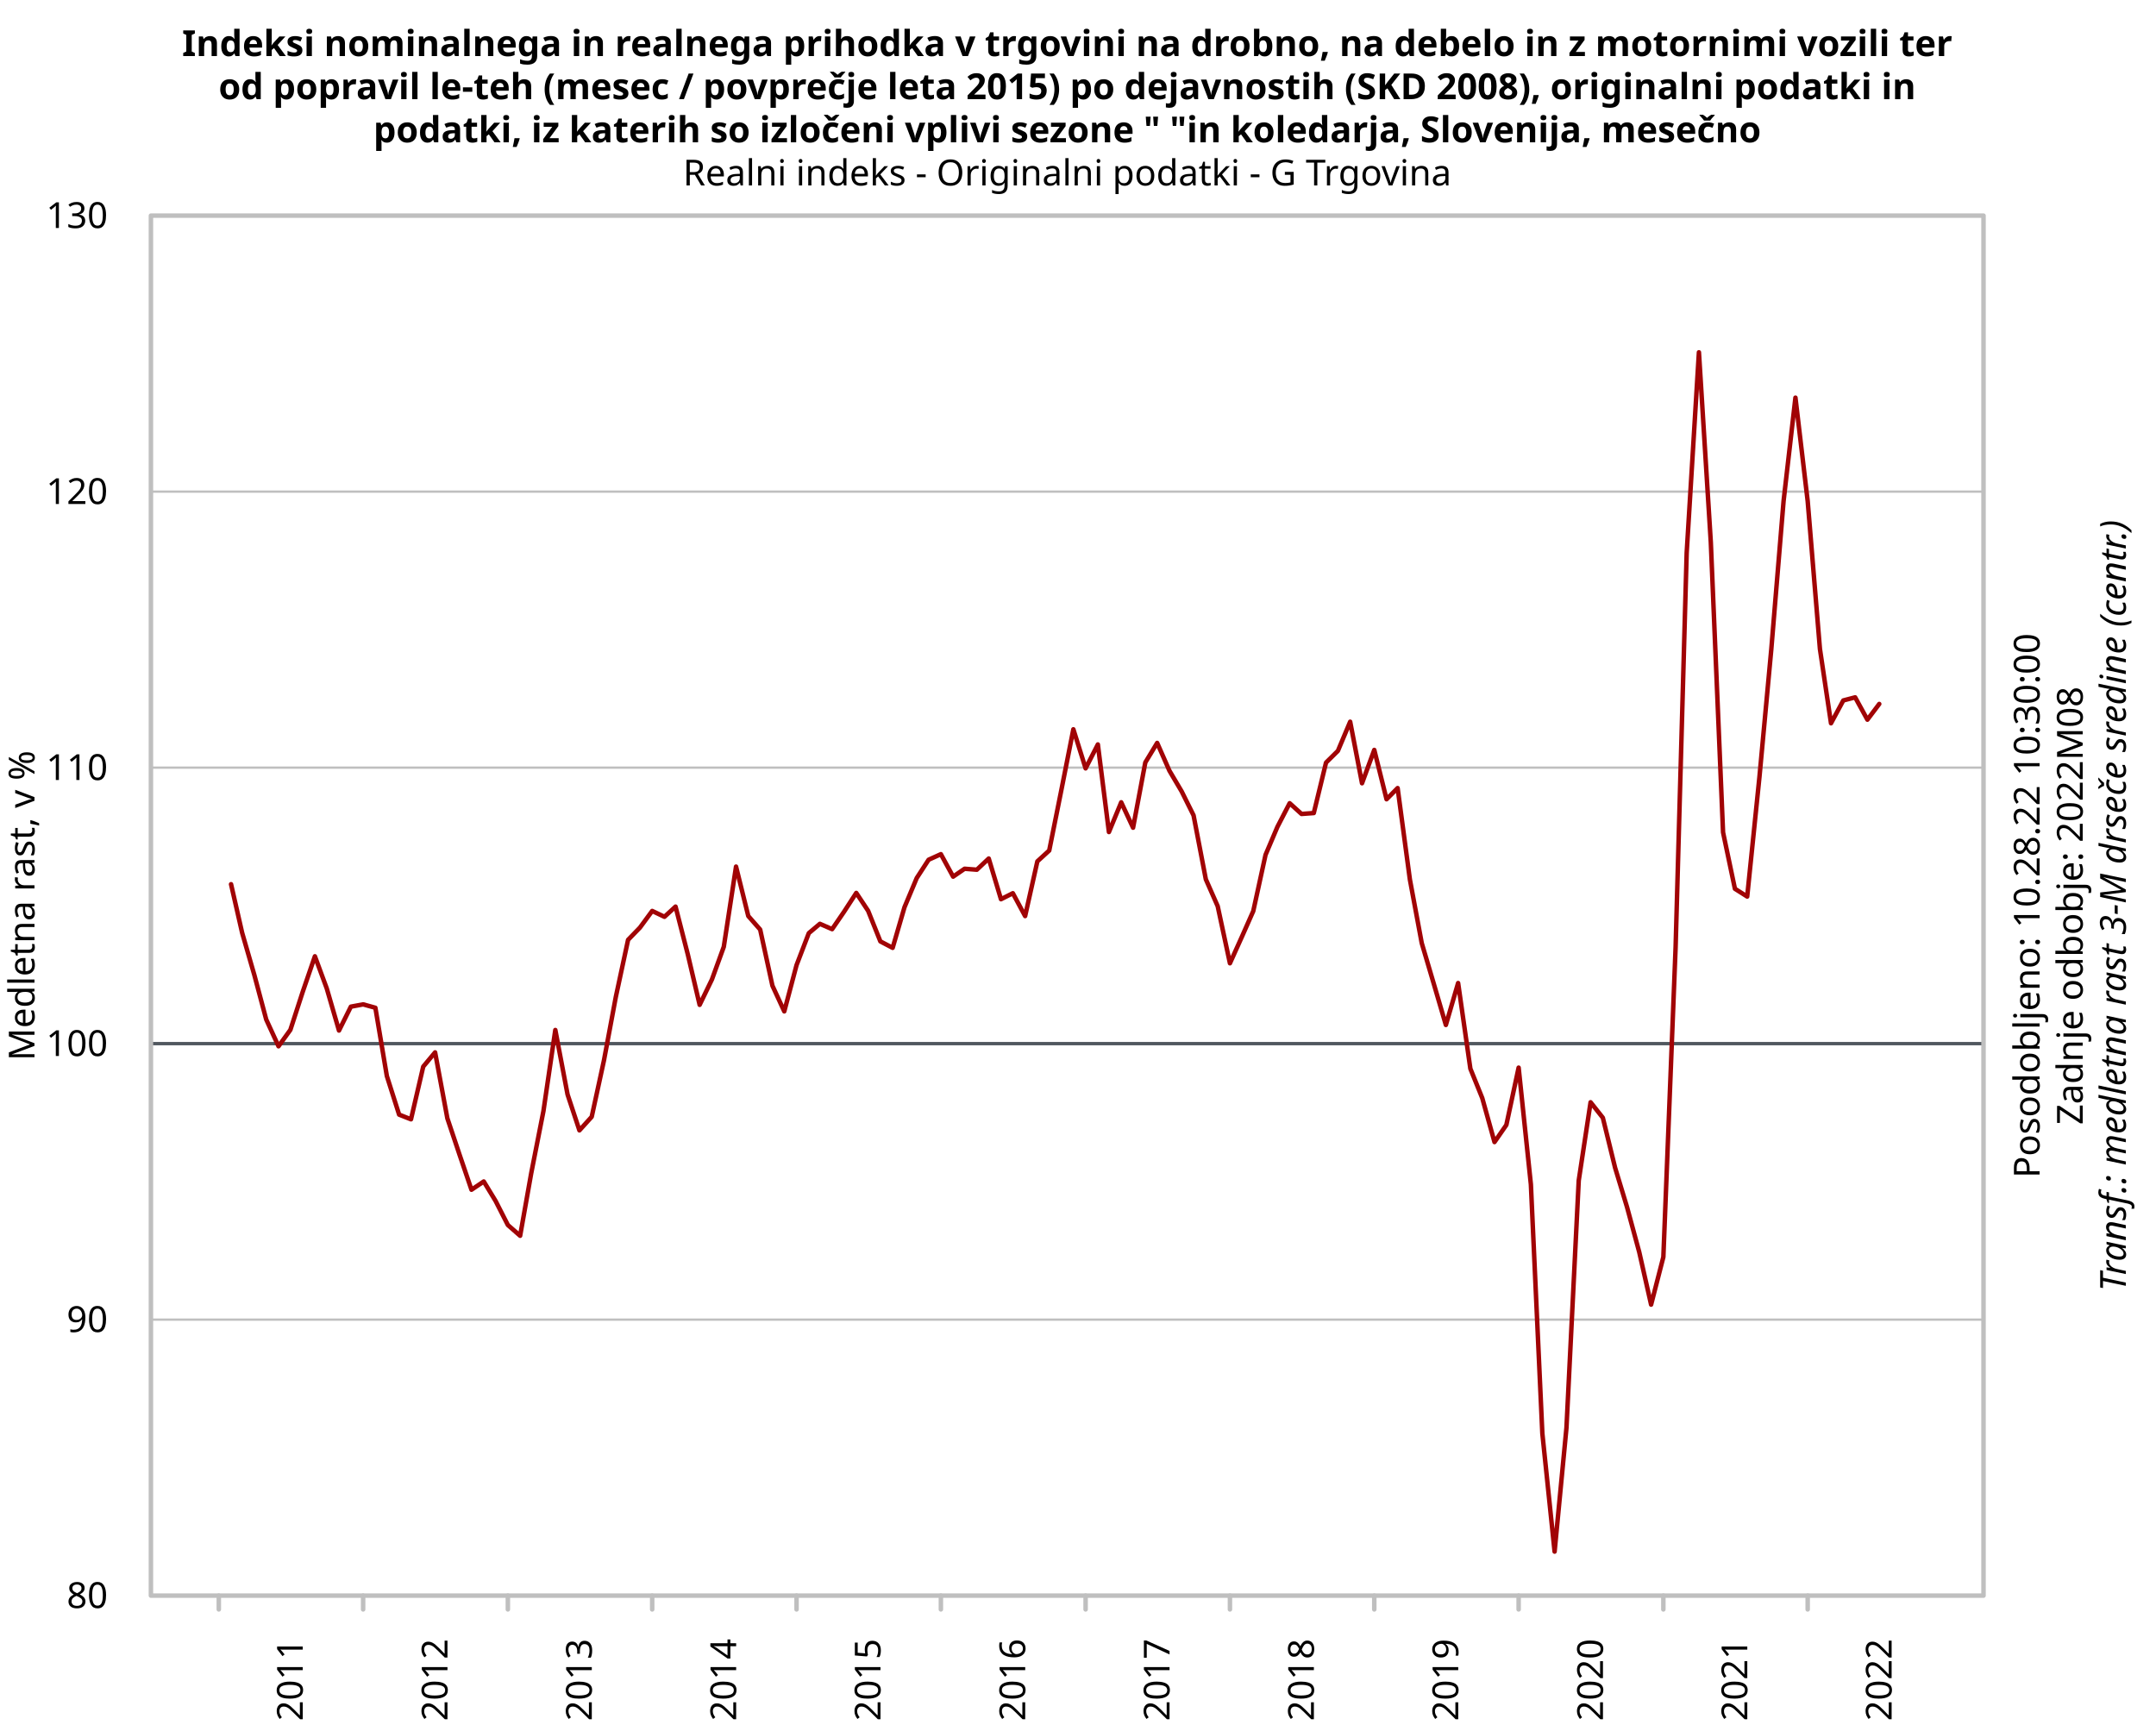
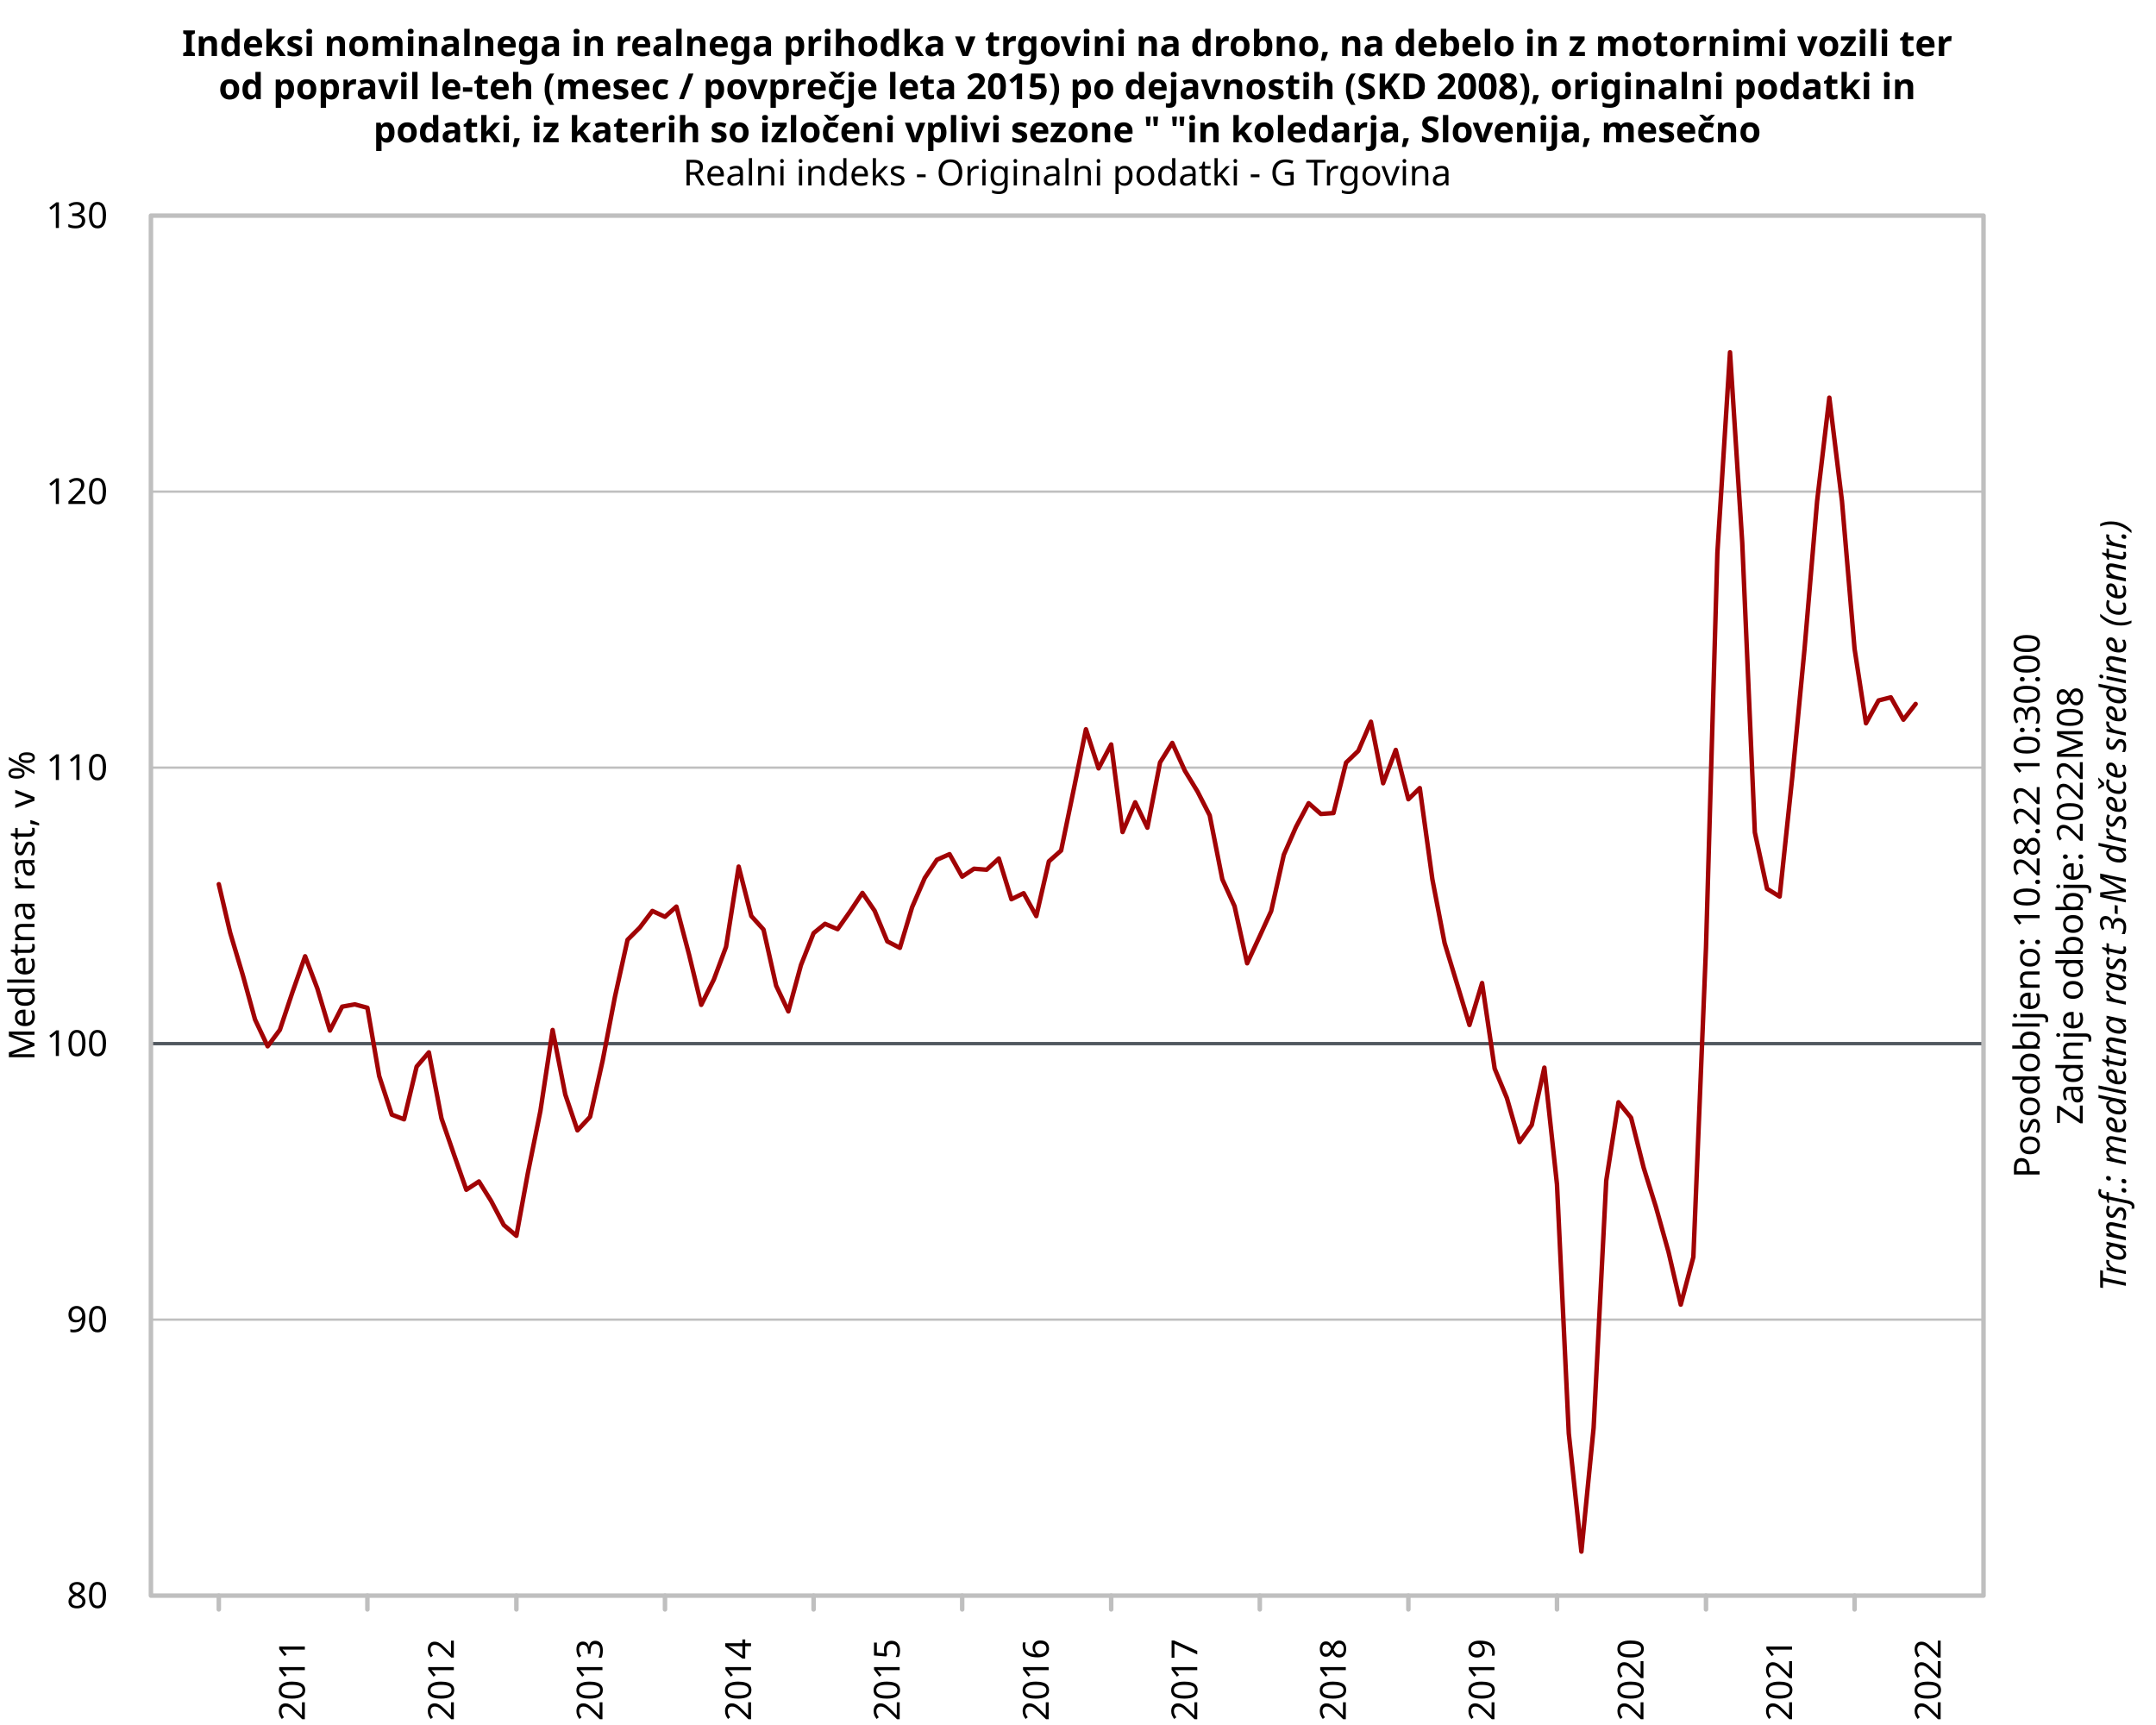
<svg xmlns="http://www.w3.org/2000/svg" class="svglite" data-engine-version="2.0" width="720.00pt" height="576.00pt" viewBox="0 0 720.00 576.00">
  <defs>
    <style type="text/css">
    .svglite line, .svglite polyline, .svglite polygon, .svglite path, .svglite rect, .svglite circle {
      fill: none;
      stroke: #000000;
      stroke-linecap: round;
      stroke-linejoin: round;
      stroke-miterlimit: 10.00;
    }
  </style>
  </defs>
  <rect width="100%" height="100%" style="stroke: none; fill: #FFFFFF;" />
  <defs>
    <clipPath id="cpMC4wMHw3MjAuMDB8MC4wMHw1NzYuMDA=">
      <rect x="0.00" y="0.00" width="720.00" height="576.00" />
    </clipPath>
  </defs>
  <g clip-path="url(#cpMC4wMHw3MjAuMDB8MC4wMHw1NzYuMDA=)">
</g>
  <defs>
    <clipPath id="cpNTAuNDB8NjYyLjQwfDcyLjAwfDUzMi44MA==">
      <rect x="50.40" y="72.00" width="612.00" height="460.80" />
    </clipPath>
  </defs>
  <g clip-path="url(#cpNTAuNDB8NjYyLjQwfDcyLjAwfDUzMi44MA==)">
    <line x1="50.40" y1="532.80" x2="662.40" y2="532.80" style="stroke-width: 0.75; stroke: #BFBFBF;" />
    <line x1="50.40" y1="440.64" x2="662.40" y2="440.64" style="stroke-width: 0.75; stroke: #BFBFBF;" />
    <line x1="50.40" y1="348.48" x2="662.40" y2="348.48" style="stroke-width: 0.75; stroke: #BFBFBF;" />
    <line x1="50.40" y1="256.32" x2="662.40" y2="256.32" style="stroke-width: 0.75; stroke: #BFBFBF;" />
    <line x1="50.40" y1="164.16" x2="662.40" y2="164.16" style="stroke-width: 0.75; stroke: #BFBFBF;" />
    <line x1="50.40" y1="72.00" x2="662.40" y2="72.00" style="stroke-width: 0.75; stroke: #BFBFBF;" />
  </g>
  <g clip-path="url(#cpMC4wMHw3MjAuMDB8MC4wMHw1NzYuMDA=)">
</g>
  <g clip-path="url(#cpNTAuNDB8NjYyLjQwfDcyLjAwfDUzMi44MA==)">
    <line x1="50.40" y1="348.48" x2="662.40" y2="348.48" style="stroke-width: 1.12; stroke: #50575E;" />
-     <polyline points="77.16,295.25 80.86,311.47 84.95,325.61 88.91,340.44 93.01,349.37 96.97,343.88 101.06,331.28 105.16,319.32 109.12,330.05 113.21,344.11 117.17,336.14 121.27,335.37 125.36,336.51 129.19,359.30 133.29,372.19 137.25,373.75 141.34,356.15 145.30,351.40 149.40,373.43 153.49,385.64 157.45,397.27 161.55,394.51 165.51,401.03 169.60,409.05 173.70,412.64 177.39,391.81 181.49,370.96 185.45,343.93 189.54,365.47 193.50,377.44 197.60,372.92 201.69,354.09 205.65,332.90 209.75,313.82 213.71,309.74 217.80,304.18 221.90,306.13 225.60,302.73 229.69,318.68 233.65,335.53 237.74,327.08 241.71,316.15 245.80,289.37 249.89,305.88 253.86,310.39 257.95,329.13 261.91,337.71 266.01,322.26 270.10,311.59 273.80,308.48 277.89,310.26 281.85,304.48 285.95,298.16 289.91,304.13 294.00,314.34 298.10,316.50 302.06,302.92 306.15,293.18 310.11,287.08 314.21,285.22 318.30,292.72 322.13,290.09 326.22,290.41 330.19,286.67 334.28,300.26 338.24,298.26 342.34,305.89 346.43,287.62 350.39,284.00 354.49,263.56 358.45,243.52 362.54,256.57 366.63,248.58 370.33,277.83 374.43,267.90 378.39,276.38 382.48,254.60 386.44,248.07 390.54,257.37 394.63,264.29 398.59,272.25 402.69,293.61 406.65,302.59 410.74,321.65 414.84,312.55 418.53,304.22 422.63,285.44 426.59,276.11 430.68,268.20 434.65,271.79 438.74,271.49 442.83,254.64 446.79,250.73 450.89,240.99 454.85,261.54 458.94,250.41 463.04,266.88 466.74,263.15 470.83,293.65 474.79,314.91 478.89,328.76 482.85,342.25 486.94,328.25 491.03,356.84 495.00,366.66 499.09,381.35 503.05,375.63 507.15,356.50 511.24,395.50 515.07,478.64 519.16,518.10 523.12,476.79 527.22,394.20 531.18,368.06 535.27,373.23 539.37,389.94 543.33,403.00 547.42,418.07 551.39,435.63 555.48,419.73 559.57,316.36 563.27,184.61 567.36,117.64 571.33,181.10 575.42,277.94 579.38,296.77 583.48,299.37 587.57,259.45 591.53,216.78 595.63,167.31 599.59,132.78 603.68,167.33 607.77,216.70 611.47,241.51 615.57,233.89 619.53,232.85 623.62,240.31 627.58,235.06 " style="stroke-width: 1.50; stroke: #A10305;" />
+     <polyline points="73.07,295.25 76.87,311.47 81.09,325.61 85.17,340.44 89.38,349.37 93.46,343.88 97.67,331.28 101.89,319.32 105.97,330.05 110.18,344.11 114.26,336.14 118.48,335.37 122.69,336.51 126.63,359.30 130.85,372.19 134.93,373.75 139.14,356.15 143.22,351.40 147.43,373.43 151.65,385.64 155.73,397.27 159.94,394.51 164.02,401.03 168.24,409.05 172.45,412.64 176.26,391.81 180.47,370.96 184.55,343.93 188.77,365.47 192.84,377.44 197.06,372.92 201.27,354.09 205.35,332.90 209.57,313.82 213.65,309.74 217.86,304.18 222.07,306.13 225.88,302.73 230.10,318.68 234.18,335.53 238.39,327.08 242.47,316.15 246.68,289.37 250.90,305.88 254.98,310.39 259.19,329.13 263.27,337.71 267.48,322.26 271.70,311.59 275.51,308.48 279.72,310.26 283.80,304.48 288.01,298.16 292.09,304.13 296.31,314.34 300.52,316.50 304.60,302.92 308.82,293.18 312.89,287.08 317.11,285.22 321.32,292.72 325.27,290.09 329.48,290.41 333.56,286.67 337.77,300.26 341.85,298.26 346.07,305.89 350.28,287.62 354.36,284.00 358.58,263.56 362.65,243.52 366.87,256.57 371.08,248.58 374.89,277.83 379.10,267.90 383.18,276.38 387.40,254.60 391.48,248.07 395.69,257.37 399.91,264.29 403.98,272.25 408.20,293.61 412.28,302.59 416.49,321.65 420.71,312.55 424.51,304.22 428.73,285.44 432.81,276.11 437.02,268.20 441.10,271.79 445.32,271.49 449.53,254.64 453.61,250.73 457.82,240.99 461.90,261.54 466.12,250.41 470.33,266.88 474.14,263.15 478.35,293.65 482.43,314.91 486.65,328.76 490.73,342.25 494.94,328.25 499.15,356.84 503.23,366.66 507.45,381.35 511.53,375.63 515.74,356.50 519.96,395.50 523.90,478.64 528.11,518.10 532.19,476.79 536.41,394.20 540.49,368.06 544.70,373.23 548.91,389.94 552.99,403.00 557.21,418.07 561.29,435.63 565.50,419.73 569.72,316.36 573.52,184.61 577.74,117.64 581.82,181.10 586.03,277.94 590.11,296.77 594.32,299.37 598.54,259.45 602.62,216.78 606.83,167.31 610.91,132.78 615.13,167.33 619.34,216.70 623.15,241.51 627.36,233.89 631.44,232.85 635.65,240.31 639.73,235.06 " style="stroke-width: 1.50; stroke: #A10305;" />
  </g>
  <g clip-path="url(#cpMC4wMHw3MjAuMDB8MC4wMHw1NzYuMDA=)">
    <line x1="73.07" y1="532.80" x2="73.07" y2="537.41" style="stroke-width: 1.50; stroke: #BFBFBF;" />
-     <line x1="121.27" y1="532.80" x2="121.27" y2="537.41" style="stroke-width: 1.50; stroke: #BFBFBF;" />
-     <line x1="169.60" y1="532.80" x2="169.60" y2="537.41" style="stroke-width: 1.50; stroke: #BFBFBF;" />
-     <line x1="217.80" y1="532.80" x2="217.80" y2="537.41" style="stroke-width: 1.50; stroke: #BFBFBF;" />
-     <line x1="266.01" y1="532.80" x2="266.01" y2="537.41" style="stroke-width: 1.50; stroke: #BFBFBF;" />
-     <line x1="314.21" y1="532.80" x2="314.21" y2="537.41" style="stroke-width: 1.50; stroke: #BFBFBF;" />
-     <line x1="362.54" y1="532.80" x2="362.54" y2="537.41" style="stroke-width: 1.50; stroke: #BFBFBF;" />
-     <line x1="410.74" y1="532.80" x2="410.74" y2="537.41" style="stroke-width: 1.50; stroke: #BFBFBF;" />
-     <line x1="458.94" y1="532.80" x2="458.94" y2="537.41" style="stroke-width: 1.50; stroke: #BFBFBF;" />
-     <line x1="507.15" y1="532.80" x2="507.15" y2="537.41" style="stroke-width: 1.50; stroke: #BFBFBF;" />
-     <line x1="555.48" y1="532.80" x2="555.48" y2="537.41" style="stroke-width: 1.50; stroke: #BFBFBF;" />
-     <line x1="603.68" y1="532.80" x2="603.68" y2="537.41" style="stroke-width: 1.50; stroke: #BFBFBF;" />
-     <text transform="translate(101.10,547.20) rotate(-90)" text-anchor="end" style="font-size: 12.00px; font-family: sans;" textLength="26.70px" lengthAdjust="spacingAndGlyphs">2011</text>
-     <text transform="translate(149.43,547.20) rotate(-90)" text-anchor="end" style="font-size: 12.00px; font-family: sans;" textLength="26.70px" lengthAdjust="spacingAndGlyphs">2012</text>
-     <text transform="translate(197.63,547.20) rotate(-90)" text-anchor="end" style="font-size: 12.00px; font-family: sans;" textLength="26.70px" lengthAdjust="spacingAndGlyphs">2013</text>
-     <text transform="translate(245.84,547.20) rotate(-90)" text-anchor="end" style="font-size: 12.00px; font-family: sans;" textLength="26.70px" lengthAdjust="spacingAndGlyphs">2014</text>
-     <text transform="translate(294.04,547.20) rotate(-90)" text-anchor="end" style="font-size: 12.00px; font-family: sans;" textLength="26.70px" lengthAdjust="spacingAndGlyphs">2015</text>
-     <text transform="translate(342.37,547.20) rotate(-90)" text-anchor="end" style="font-size: 12.00px; font-family: sans;" textLength="26.70px" lengthAdjust="spacingAndGlyphs">2016</text>
-     <text transform="translate(390.57,547.20) rotate(-90)" text-anchor="end" style="font-size: 12.00px; font-family: sans;" textLength="26.70px" lengthAdjust="spacingAndGlyphs">2017</text>
-     <text transform="translate(438.77,547.20) rotate(-90)" text-anchor="end" style="font-size: 12.00px; font-family: sans;" textLength="26.70px" lengthAdjust="spacingAndGlyphs">2018</text>
-     <text transform="translate(486.98,547.20) rotate(-90)" text-anchor="end" style="font-size: 12.00px; font-family: sans;" textLength="26.70px" lengthAdjust="spacingAndGlyphs">2019</text>
-     <text transform="translate(535.31,547.20) rotate(-90)" text-anchor="end" style="font-size: 12.00px; font-family: sans;" textLength="26.70px" lengthAdjust="spacingAndGlyphs">2020</text>
-     <text transform="translate(583.51,547.20) rotate(-90)" text-anchor="end" style="font-size: 12.00px; font-family: sans;" textLength="26.70px" lengthAdjust="spacingAndGlyphs">2021</text>
-     <text transform="translate(631.71,547.20) rotate(-90)" text-anchor="end" style="font-size: 12.00px; font-family: sans;" textLength="26.70px" lengthAdjust="spacingAndGlyphs">2022</text>
+     <line x1="122.69" y1="532.80" x2="122.69" y2="537.41" style="stroke-width: 1.50; stroke: #BFBFBF;" />
+     <line x1="172.45" y1="532.80" x2="172.45" y2="537.41" style="stroke-width: 1.50; stroke: #BFBFBF;" />
+     <line x1="222.07" y1="532.80" x2="222.07" y2="537.41" style="stroke-width: 1.50; stroke: #BFBFBF;" />
+     <line x1="271.70" y1="532.80" x2="271.70" y2="537.41" style="stroke-width: 1.50; stroke: #BFBFBF;" />
+     <line x1="321.32" y1="532.80" x2="321.32" y2="537.41" style="stroke-width: 1.50; stroke: #BFBFBF;" />
+     <line x1="371.08" y1="532.80" x2="371.08" y2="537.41" style="stroke-width: 1.50; stroke: #BFBFBF;" />
+     <line x1="420.71" y1="532.80" x2="420.71" y2="537.41" style="stroke-width: 1.50; stroke: #BFBFBF;" />
+     <line x1="470.33" y1="532.80" x2="470.33" y2="537.41" style="stroke-width: 1.50; stroke: #BFBFBF;" />
+     <line x1="519.96" y1="532.80" x2="519.96" y2="537.41" style="stroke-width: 1.50; stroke: #BFBFBF;" />
+     <line x1="569.72" y1="532.80" x2="569.72" y2="537.41" style="stroke-width: 1.50; stroke: #BFBFBF;" />
+     <line x1="619.34" y1="532.80" x2="619.34" y2="537.41" style="stroke-width: 1.50; stroke: #BFBFBF;" />
+     <text transform="translate(101.80,547.20) rotate(-90)" text-anchor="end" style="font-size: 12.00px; font-family: sans;" textLength="26.70px" lengthAdjust="spacingAndGlyphs">2011</text>
+     <text transform="translate(151.56,547.20) rotate(-90)" text-anchor="end" style="font-size: 12.00px; font-family: sans;" textLength="26.70px" lengthAdjust="spacingAndGlyphs">2012</text>
+     <text transform="translate(201.19,547.20) rotate(-90)" text-anchor="end" style="font-size: 12.00px; font-family: sans;" textLength="26.70px" lengthAdjust="spacingAndGlyphs">2013</text>
+     <text transform="translate(250.81,547.20) rotate(-90)" text-anchor="end" style="font-size: 12.00px; font-family: sans;" textLength="26.70px" lengthAdjust="spacingAndGlyphs">2014</text>
+     <text transform="translate(300.44,547.20) rotate(-90)" text-anchor="end" style="font-size: 12.00px; font-family: sans;" textLength="26.70px" lengthAdjust="spacingAndGlyphs">2015</text>
+     <text transform="translate(350.20,547.20) rotate(-90)" text-anchor="end" style="font-size: 12.00px; font-family: sans;" textLength="26.70px" lengthAdjust="spacingAndGlyphs">2016</text>
+     <text transform="translate(399.82,547.20) rotate(-90)" text-anchor="end" style="font-size: 12.00px; font-family: sans;" textLength="26.70px" lengthAdjust="spacingAndGlyphs">2017</text>
+     <text transform="translate(449.44,547.20) rotate(-90)" text-anchor="end" style="font-size: 12.00px; font-family: sans;" textLength="26.70px" lengthAdjust="spacingAndGlyphs">2018</text>
+     <text transform="translate(499.07,547.20) rotate(-90)" text-anchor="end" style="font-size: 12.00px; font-family: sans;" textLength="26.70px" lengthAdjust="spacingAndGlyphs">2019</text>
+     <text transform="translate(548.83,547.20) rotate(-90)" text-anchor="end" style="font-size: 12.00px; font-family: sans;" textLength="26.70px" lengthAdjust="spacingAndGlyphs">2020</text>
+     <text transform="translate(598.45,547.20) rotate(-90)" text-anchor="end" style="font-size: 12.00px; font-family: sans;" textLength="26.70px" lengthAdjust="spacingAndGlyphs">2021</text>
+     <text transform="translate(648.08,547.20) rotate(-90)" text-anchor="end" style="font-size: 12.00px; font-family: sans;" textLength="26.70px" lengthAdjust="spacingAndGlyphs">2022</text>
    <text x="36.00" y="536.93" text-anchor="end" style="font-size: 12.00px; font-family: sans;" textLength="13.35px" lengthAdjust="spacingAndGlyphs">80</text>
    <text x="36.00" y="444.77" text-anchor="end" style="font-size: 12.00px; font-family: sans;" textLength="13.35px" lengthAdjust="spacingAndGlyphs">90</text>
    <text x="36.00" y="352.61" text-anchor="end" style="font-size: 12.00px; font-family: sans;" textLength="20.02px" lengthAdjust="spacingAndGlyphs">100</text>
    <text x="36.00" y="260.45" text-anchor="end" style="font-size: 12.00px; font-family: sans;" textLength="20.02px" lengthAdjust="spacingAndGlyphs">110</text>
    <text x="36.00" y="168.29" text-anchor="end" style="font-size: 12.00px; font-family: sans;" textLength="20.02px" lengthAdjust="spacingAndGlyphs">120</text>
    <text x="36.00" y="76.13" text-anchor="end" style="font-size: 12.00px; font-family: sans;" textLength="20.02px" lengthAdjust="spacingAndGlyphs">130</text>
    <polygon points="50.40,532.80 662.40,532.80 662.40,72.00 50.40,72.00 " style="stroke-width: 1.50; stroke: #BFBFBF; fill: none;" />
    <text x="356.40" y="18.72" text-anchor="middle" style="font-size: 12.00px; font-weight: bold; font-family: sans;" textLength="515.67px" lengthAdjust="spacingAndGlyphs">Indeksi nominalnega in realnega prihodka v trgovini na drobno, na debelo in z motornimi vozili ter</text>
    <text x="356.40" y="33.12" text-anchor="middle" style="font-size: 12.00px; font-weight: bold; font-family: sans;" textLength="509.67px" lengthAdjust="spacingAndGlyphs">od popravil le-teh (mesec / povprečje leta 2015) po dejavnostih (SKD 2008), originalni podatki in</text>
    <text x="356.40" y="47.52" text-anchor="middle" style="font-size: 12.00px; font-weight: bold; font-family: sans;" textLength="412.12px" lengthAdjust="spacingAndGlyphs">podatki, iz katerih so izločeni vplivi sezone " "in koledarja, Slovenija, mesečno</text>
    <text x="356.40" y="61.92" text-anchor="middle" style="font-size: 12.00px; font-family: sans;" textLength="245.46px" lengthAdjust="spacingAndGlyphs">Realni indeks - Originalni podatki - G Trgovina</text>
    <text transform="translate(11.52,302.40) rotate(-90)" text-anchor="middle" style="font-size: 12.00px; font-family: sans;" textLength="99.39px" lengthAdjust="spacingAndGlyphs">Medletna rast, v %</text>
    <text transform="translate(681.12,302.40) rotate(-90)" text-anchor="middle" style="font-size: 12.00px; font-family: sans;" textLength="176.16px" lengthAdjust="spacingAndGlyphs">Posodobljeno: 10.28.22 10:30:00</text>
    <text transform="translate(695.52,302.40) rotate(-90)" text-anchor="middle" style="font-size: 12.00px; font-family: sans;" textLength="139.45px" lengthAdjust="spacingAndGlyphs">Zadnje odbobje: 2022M08</text>
    <text transform="translate(709.92,302.40) rotate(-90)" text-anchor="middle" style="font-size: 12.00px; font-style: italic; font-family: sans;" textLength="264.13px" lengthAdjust="spacingAndGlyphs">Transf.: medletna rast 3-M drseče sredine (centr.)</text>
  </g>
</svg>
